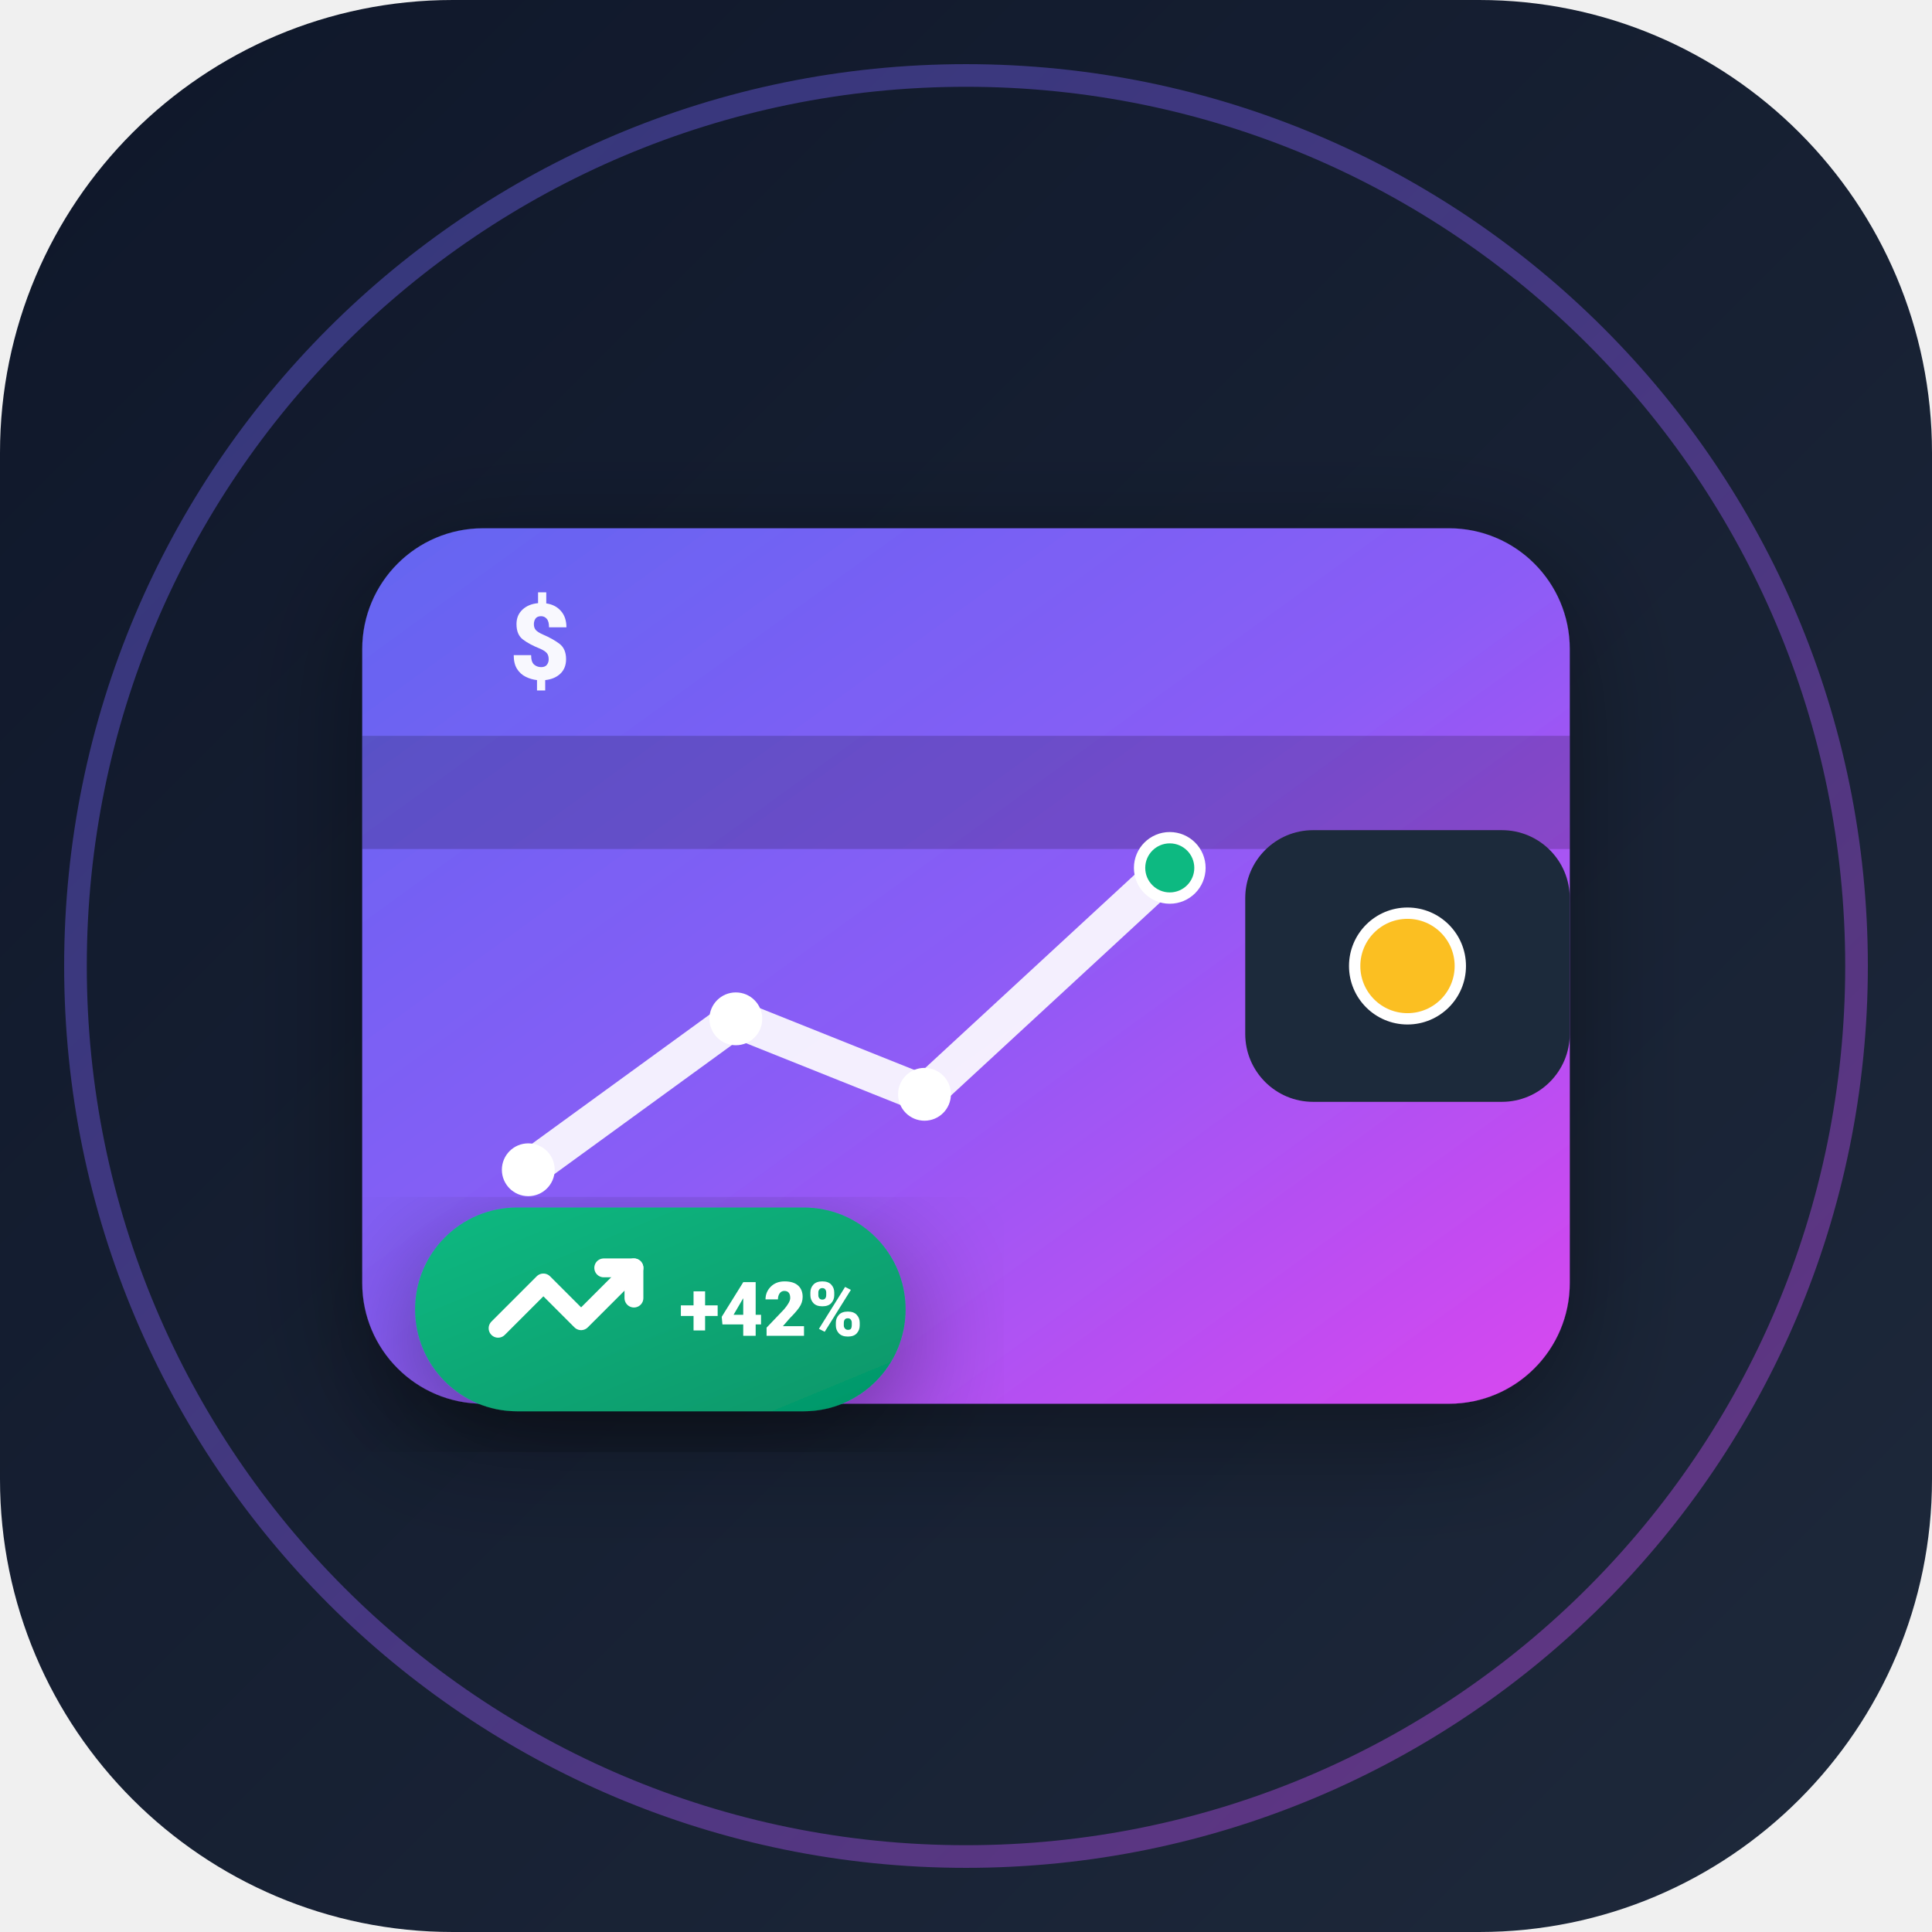
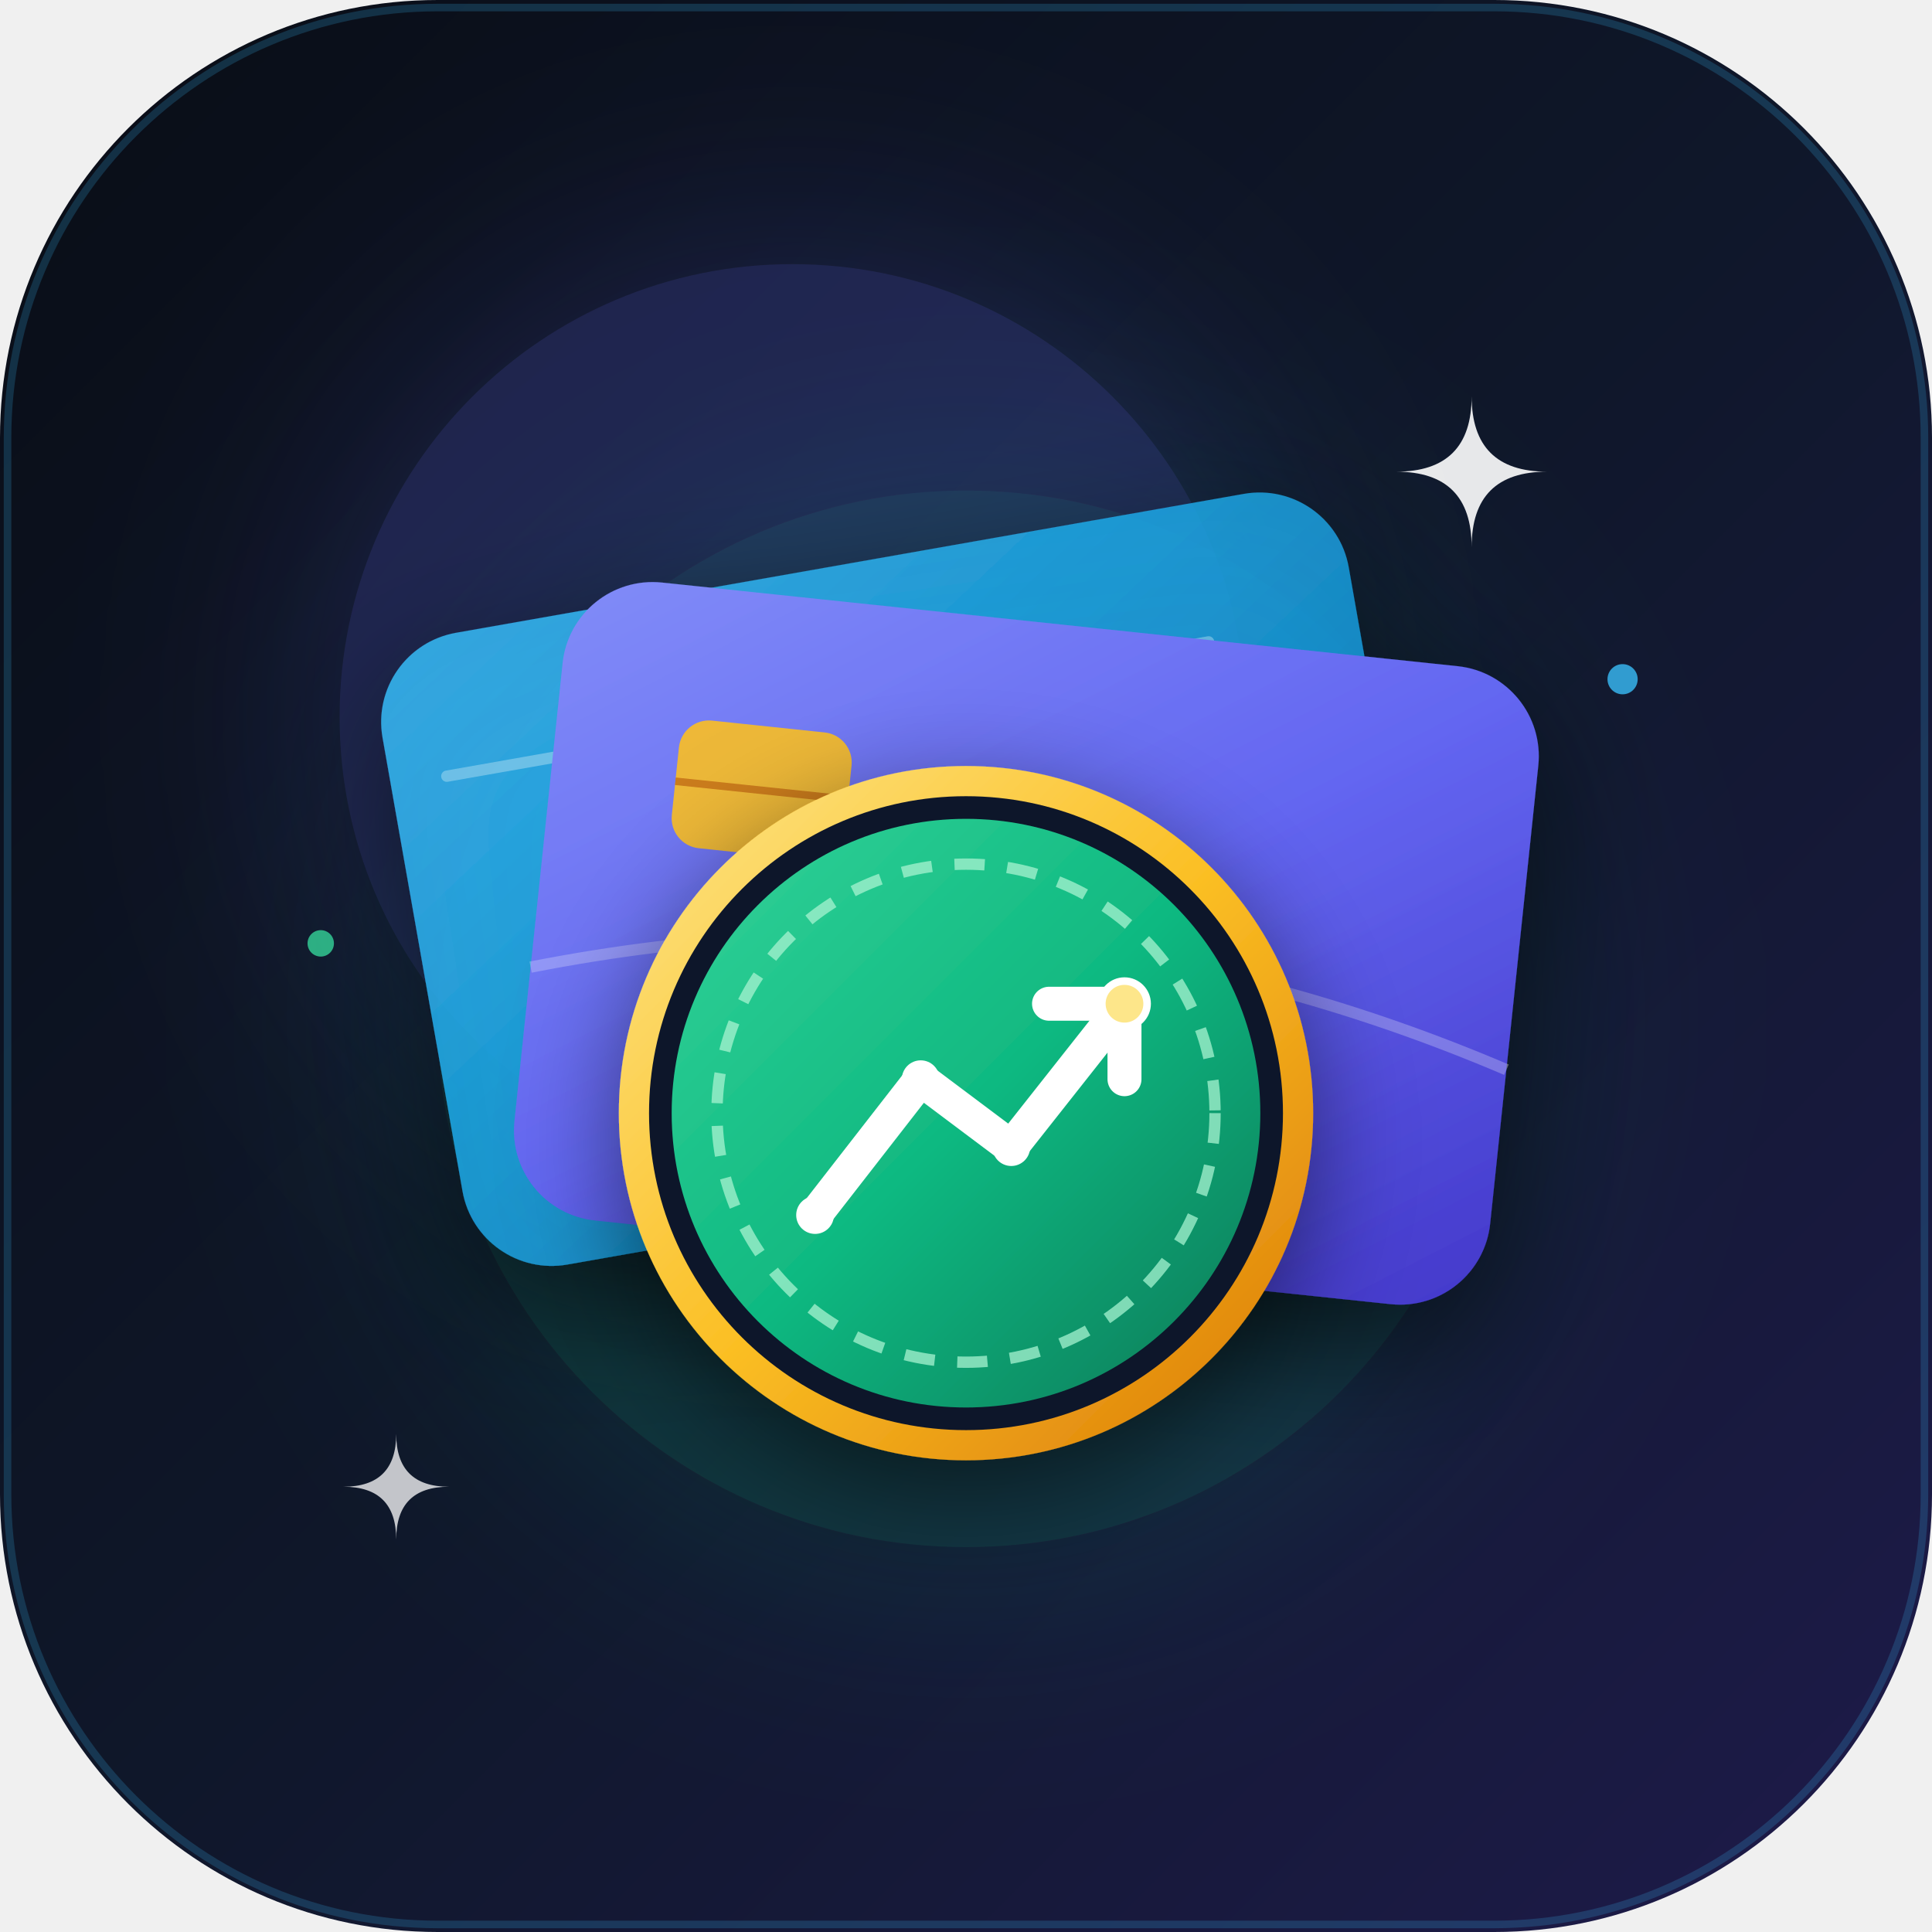
<svg xmlns="http://www.w3.org/2000/svg" viewBox="0 0 512 512" width="512" height="512">
  <defs>
    <linearGradient id="bgGrad" x1="0%" y1="0%" x2="100%" y2="100%">
-       <stop offset="0%" stop-color="#0f172a" />
-       <stop offset="100%" stop-color="#1e293b" />
+       <stop offset="0%" stop-color="#090d16" />
+       <stop offset="50%" stop-color="#0f172a" />
+       <stop offset="100%" stop-color="#1e1b4b" />
    </linearGradient>
-     <linearGradient id="cardGrad" x1="0%" y1="0%" x2="100%" y2="100%">
-       <stop offset="0%" stop-color="#6366f1" />
-       <stop offset="50%" stop-color="#8b5cf6" />
-       <stop offset="100%" stop-color="#d946ef" />
+     <linearGradient id="indigoGrad" x1="0%" y1="0%" x2="100%" y2="100%">
+       <stop offset="0%" stop-color="#818cf8" />
+       <stop offset="50%" stop-color="#6366f1" />
+       <stop offset="100%" stop-color="#4338ca" />
+     </linearGradient>
+     <linearGradient id="cyanGrad" x1="0%" y1="0%" x2="100%" y2="100%">
+       <stop offset="0%" stop-color="#38bdf8" />
+       <stop offset="100%" stop-color="#0284c7" />
    </linearGradient>
    <linearGradient id="emeraldGrad" x1="0%" y1="0%" x2="100%" y2="100%">
-       <stop offset="0%" stop-color="#10b981" />
-       <stop offset="100%" stop-color="#059669" />
+       <stop offset="0%" stop-color="#34d399" />
+       <stop offset="50%" stop-color="#10b981" />
+       <stop offset="100%" stop-color="#047857" />
    </linearGradient>
-     <filter id="shadow" x="-20%" y="-20%" width="140%" height="140%">
-       <feDropShadow dx="0" dy="8" stdDeviation="16" flood-color="#000000" flood-opacity="0.4" />
+     <linearGradient id="goldGrad" x1="0%" y1="0%" x2="100%" y2="100%">
+       <stop offset="0%" stop-color="#fde68a" />
+       <stop offset="50%" stop-color="#fbbf24" />
+       <stop offset="100%" stop-color="#d97706" />
+     </linearGradient>
+     <filter id="ambientGlow" x="-30%" y="-30%" width="160%" height="160%">
+       <feGaussianBlur stdDeviation="36" result="blur" />
+       <feComposite in="SourceGraphic" in2="blur" operator="over" />
+     </filter>
+     <filter id="dropShadow" x="-20%" y="-20%" width="140%" height="140%">
+       <feDropShadow dx="0" dy="12" stdDeviation="18" flood-color="#000000" flood-opacity="0.6" />
+     </filter>
+     <filter id="coinShadow" x="-20%" y="-20%" width="140%" height="140%">
+       <feDropShadow dx="0" dy="8" stdDeviation="14" flood-color="#000000" flood-opacity="0.5" />
    </filter>
  </defs>
-   <rect width="512" height="512" rx="120" fill="url(#bgGrad)" />
-   <circle cx="256" cy="256" r="236" fill="none" stroke="url(#cardGrad)" stroke-width="6" opacity="0.4" />
-   <g filter="url(#shadow)">
-     <rect x="96" y="140" width="320" height="232" rx="32" fill="url(#cardGrad)" />
-     <path d="M96 195 H416 V225 H96 Z" fill="#000000" opacity="0.18" />
-     <rect x="330" y="220" width="86" height="72" rx="18" fill="#1e293b" />
-     <circle cx="373" cy="256" r="14" fill="#fbbf24" stroke="#ffffff" stroke-width="3" />
-     <path d="M 140 310 L 195 270 L 245 290 L 310 230" fill="none" stroke="#ffffff" stroke-width="10" stroke-linecap="round" stroke-linejoin="round" opacity="0.9" />
-     <circle cx="140" cy="310" r="7" fill="#ffffff" />
-     <circle cx="195" cy="270" r="7" fill="#ffffff" />
-     <circle cx="245" cy="290" r="7" fill="#ffffff" />
-     <circle cx="310" cy="230" r="8" fill="#10b981" stroke="#ffffff" stroke-width="3" />
-     <g transform="translate(135, 155)">
-       <text x="0" y="25" font-family="-apple-system, BlinkMacSystemFont, 'Segoe UI', Roboto, sans-serif" font-size="28" font-weight="900" fill="#ffffff" opacity="0.95">$</text>
-     </g>
+   <rect width="512" height="512" rx="116" fill="url(#bgGrad)" />
+   <rect x="2" y="2" width="508" height="508" rx="114" fill="none" stroke="#38bdf8" stroke-width="2" stroke-opacity="0.2" />
+   <circle cx="256" cy="270" r="140" fill="#10b981" opacity="0.18" filter="url(#ambientGlow)" />
+   <circle cx="210" cy="190" r="120" fill="#6366f1" opacity="0.22" filter="url(#ambientGlow)" />
+   <g filter="url(#dropShadow)">
+     <rect x="110" y="148" width="260" height="170" rx="24" transform="rotate(-10 240 233)" fill="url(#cyanGrad)" opacity="0.85" />
+     <line x1="125" y1="185" x2="330" y2="185" stroke="#ffffff" stroke-width="3" stroke-linecap="round" opacity="0.3" transform="rotate(-10 240 233)" />
+     <rect x="142" y="165" width="260" height="170" rx="24" transform="rotate(6 272 250)" fill="url(#indigoGrad)" />
+     <rect x="175" y="200" width="46" height="34" rx="8" fill="#fbbf24" opacity="0.9" transform="rotate(6 272 250)" />
+     <line x1="175" y1="217" x2="221" y2="217" stroke="#b45309" stroke-width="2" opacity="0.6" transform="rotate(6 272 250)" />
+     <path d="M 142 270 Q 272 230 402 270" stroke="#ffffff" stroke-width="3" fill="none" opacity="0.25" transform="rotate(6 272 250)" />
  </g>
-   <g filter="url(#shadow)" transform="translate(110, 320)">
-     <rect width="130" height="54" rx="27" fill="url(#emeraldGrad)" />
-     <path d="M22 32 L34 20 L44 30 L58 16" fill="none" stroke="#ffffff" stroke-width="5" stroke-linecap="round" stroke-linejoin="round" />
-     <path d="M50 16 H58 V24" fill="none" stroke="#ffffff" stroke-width="5" stroke-linecap="round" stroke-linejoin="round" />
-     <text x="70" y="34" font-family="-apple-system, BlinkMacSystemFont, 'Segoe UI', Roboto, sans-serif" font-size="20" font-weight="800" fill="#ffffff">+42%</text>
+   <g filter="url(#coinShadow)">
+     <circle cx="256" cy="295" r="92" fill="url(#goldGrad)" />
+     <circle cx="256" cy="295" r="84" fill="#0f172a" />
+     <circle cx="256" cy="295" r="78" fill="url(#emeraldGrad)" />
+     <circle cx="256" cy="295" r="66" fill="none" stroke="#a7f3d0" stroke-width="3" stroke-dasharray="8 6" opacity="0.75" />
+     <path d="M 216 322 L 244 286 L 268 304 L 298 266" fill="none" stroke="#ffffff" stroke-width="9" stroke-linecap="round" stroke-linejoin="round" />
+     <path d="M 278 266 H 298 V 286" fill="none" stroke="#ffffff" stroke-width="9" stroke-linecap="round" stroke-linejoin="round" />
+     <circle cx="216" cy="322" r="5" fill="#ffffff" />
+     <circle cx="244" cy="286" r="5" fill="#ffffff" />
+     <circle cx="268" cy="304" r="5" fill="#ffffff" />
+     <circle cx="298" cy="266" r="6" fill="#fde68a" stroke="#ffffff" stroke-width="2" />
+   </g>
+   <g fill="#ffffff">
+     <path d="M 390 105 Q 390 125 410 125 Q 390 125 390 145 Q 390 125 370 125 Q 390 125 390 105 Z" opacity="0.9" />
+     <path d="M 105 380 Q 105 394 119 394 Q 105 394 105 408 Q 105 394 91 394 Q 105 394 105 380 Z" opacity="0.75" />
+     <circle cx="430" cy="180" r="4" fill="#38bdf8" opacity="0.8" />
+     <circle cx="85" cy="250" r="3.5" fill="#34d399" opacity="0.8" />
  </g>
</svg>
